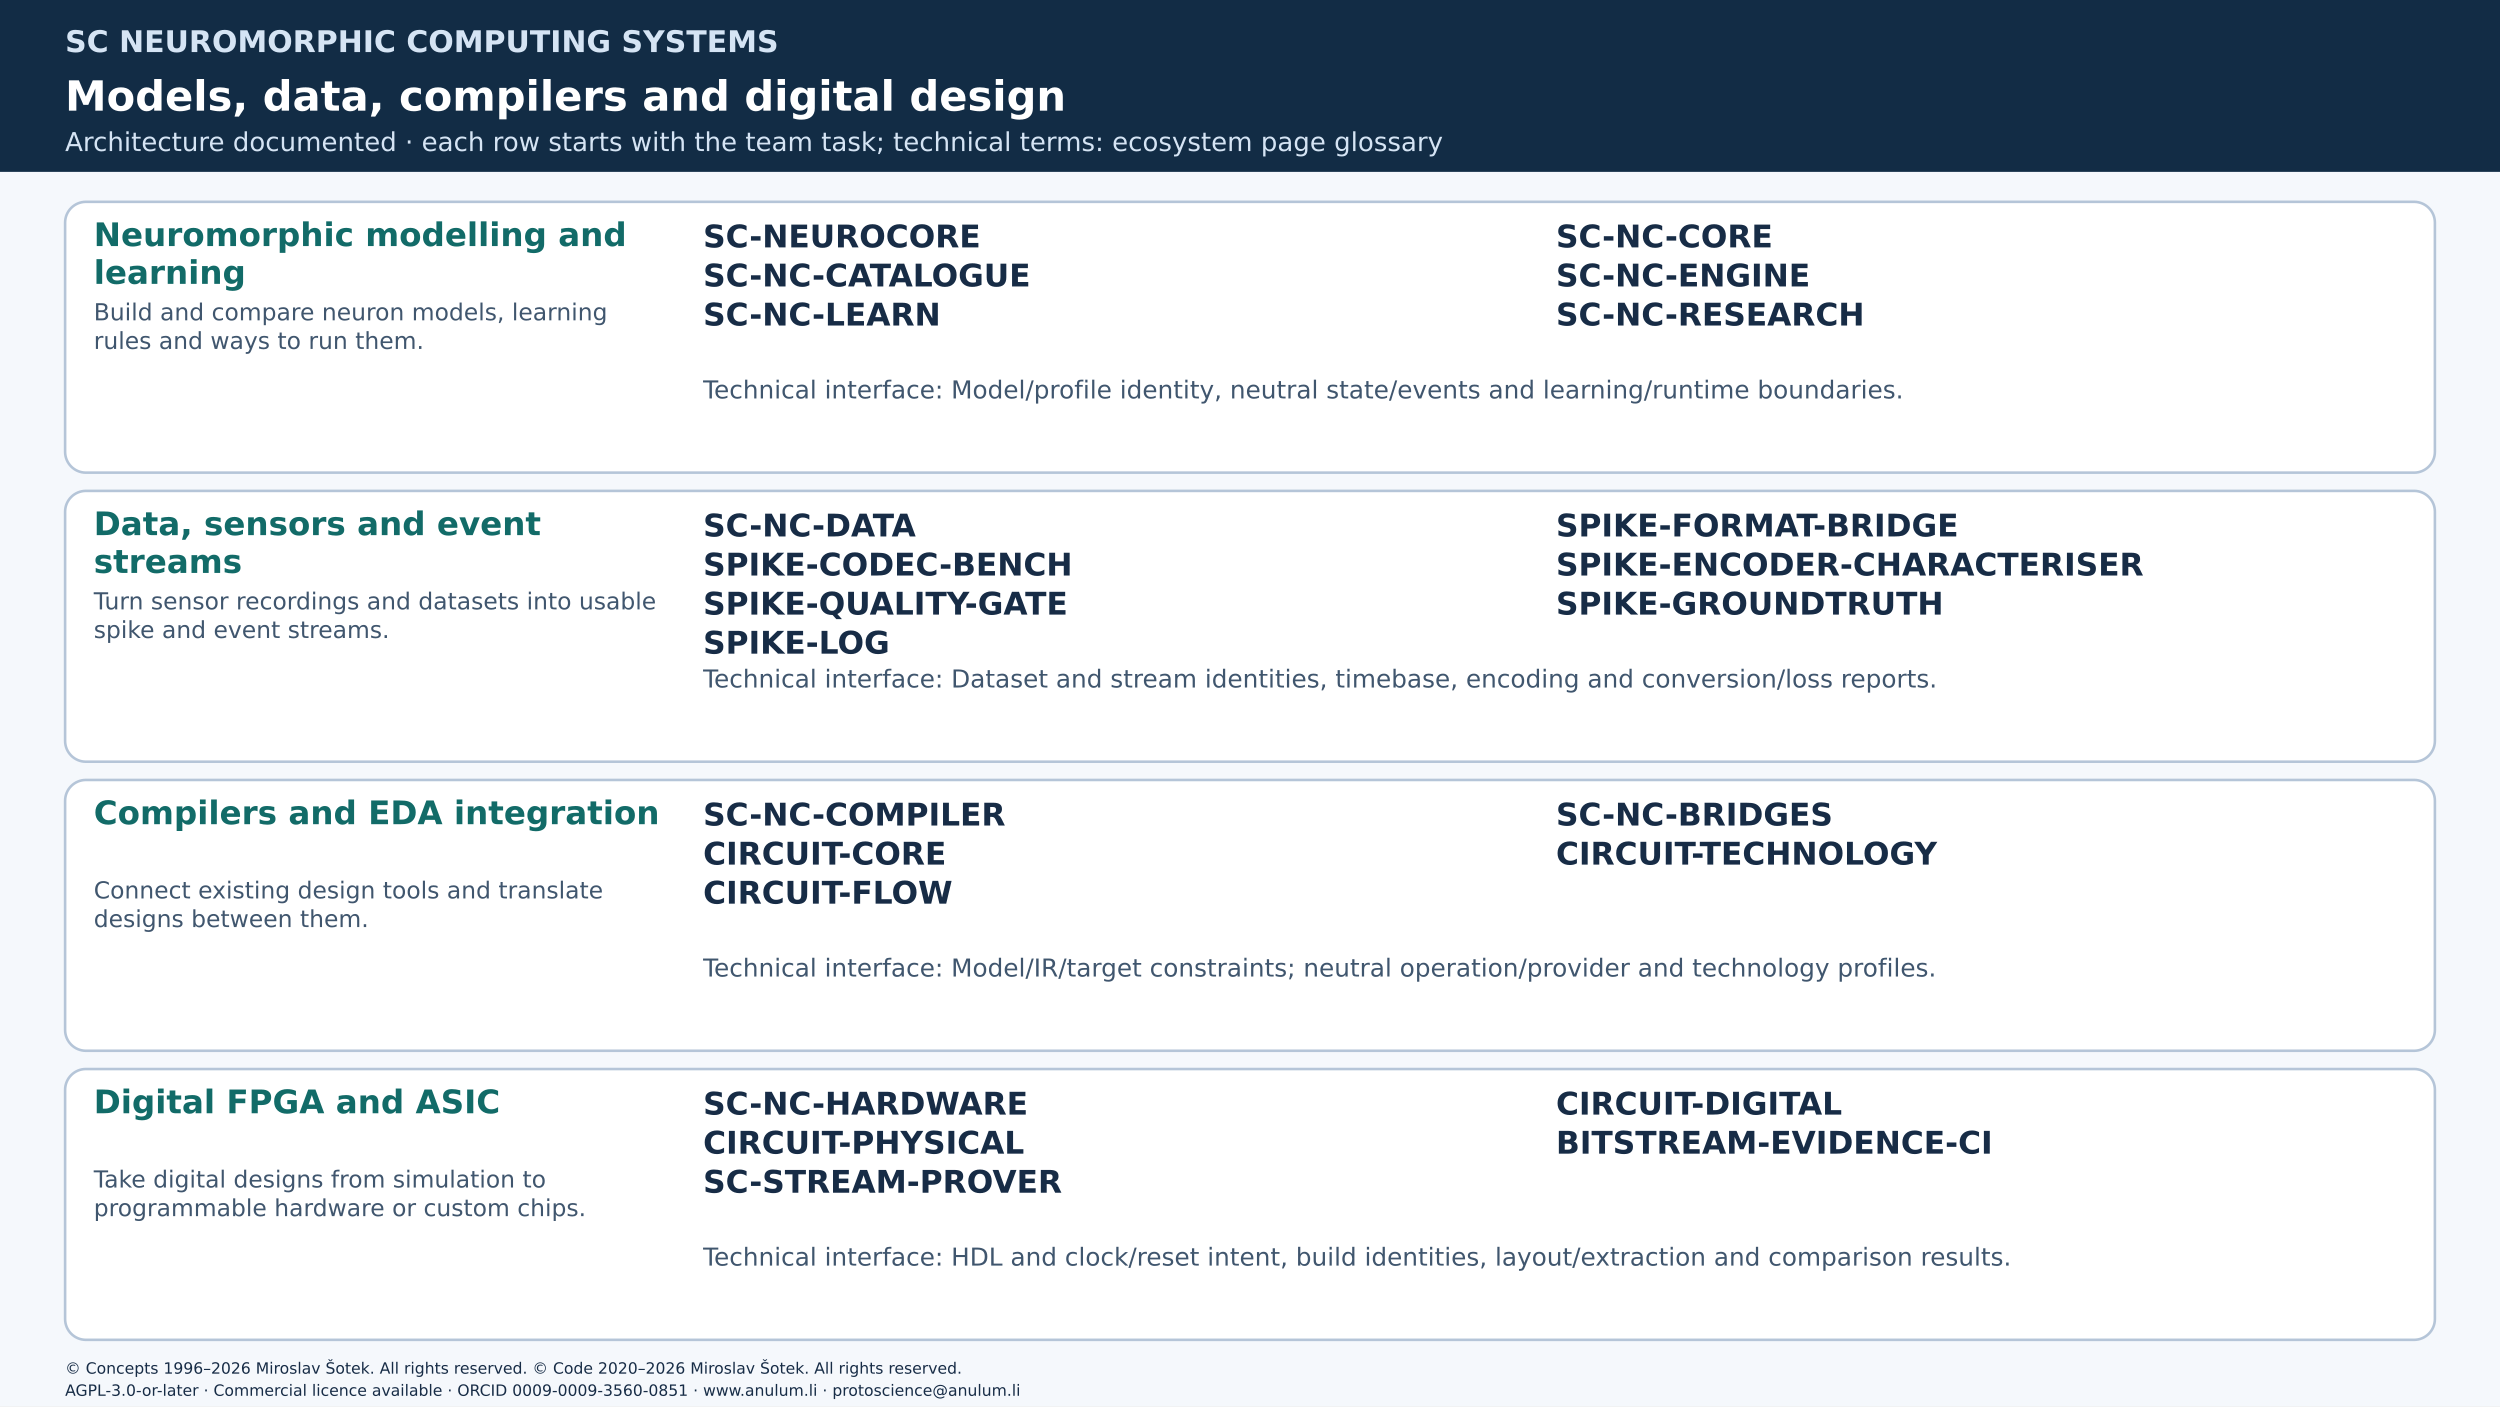
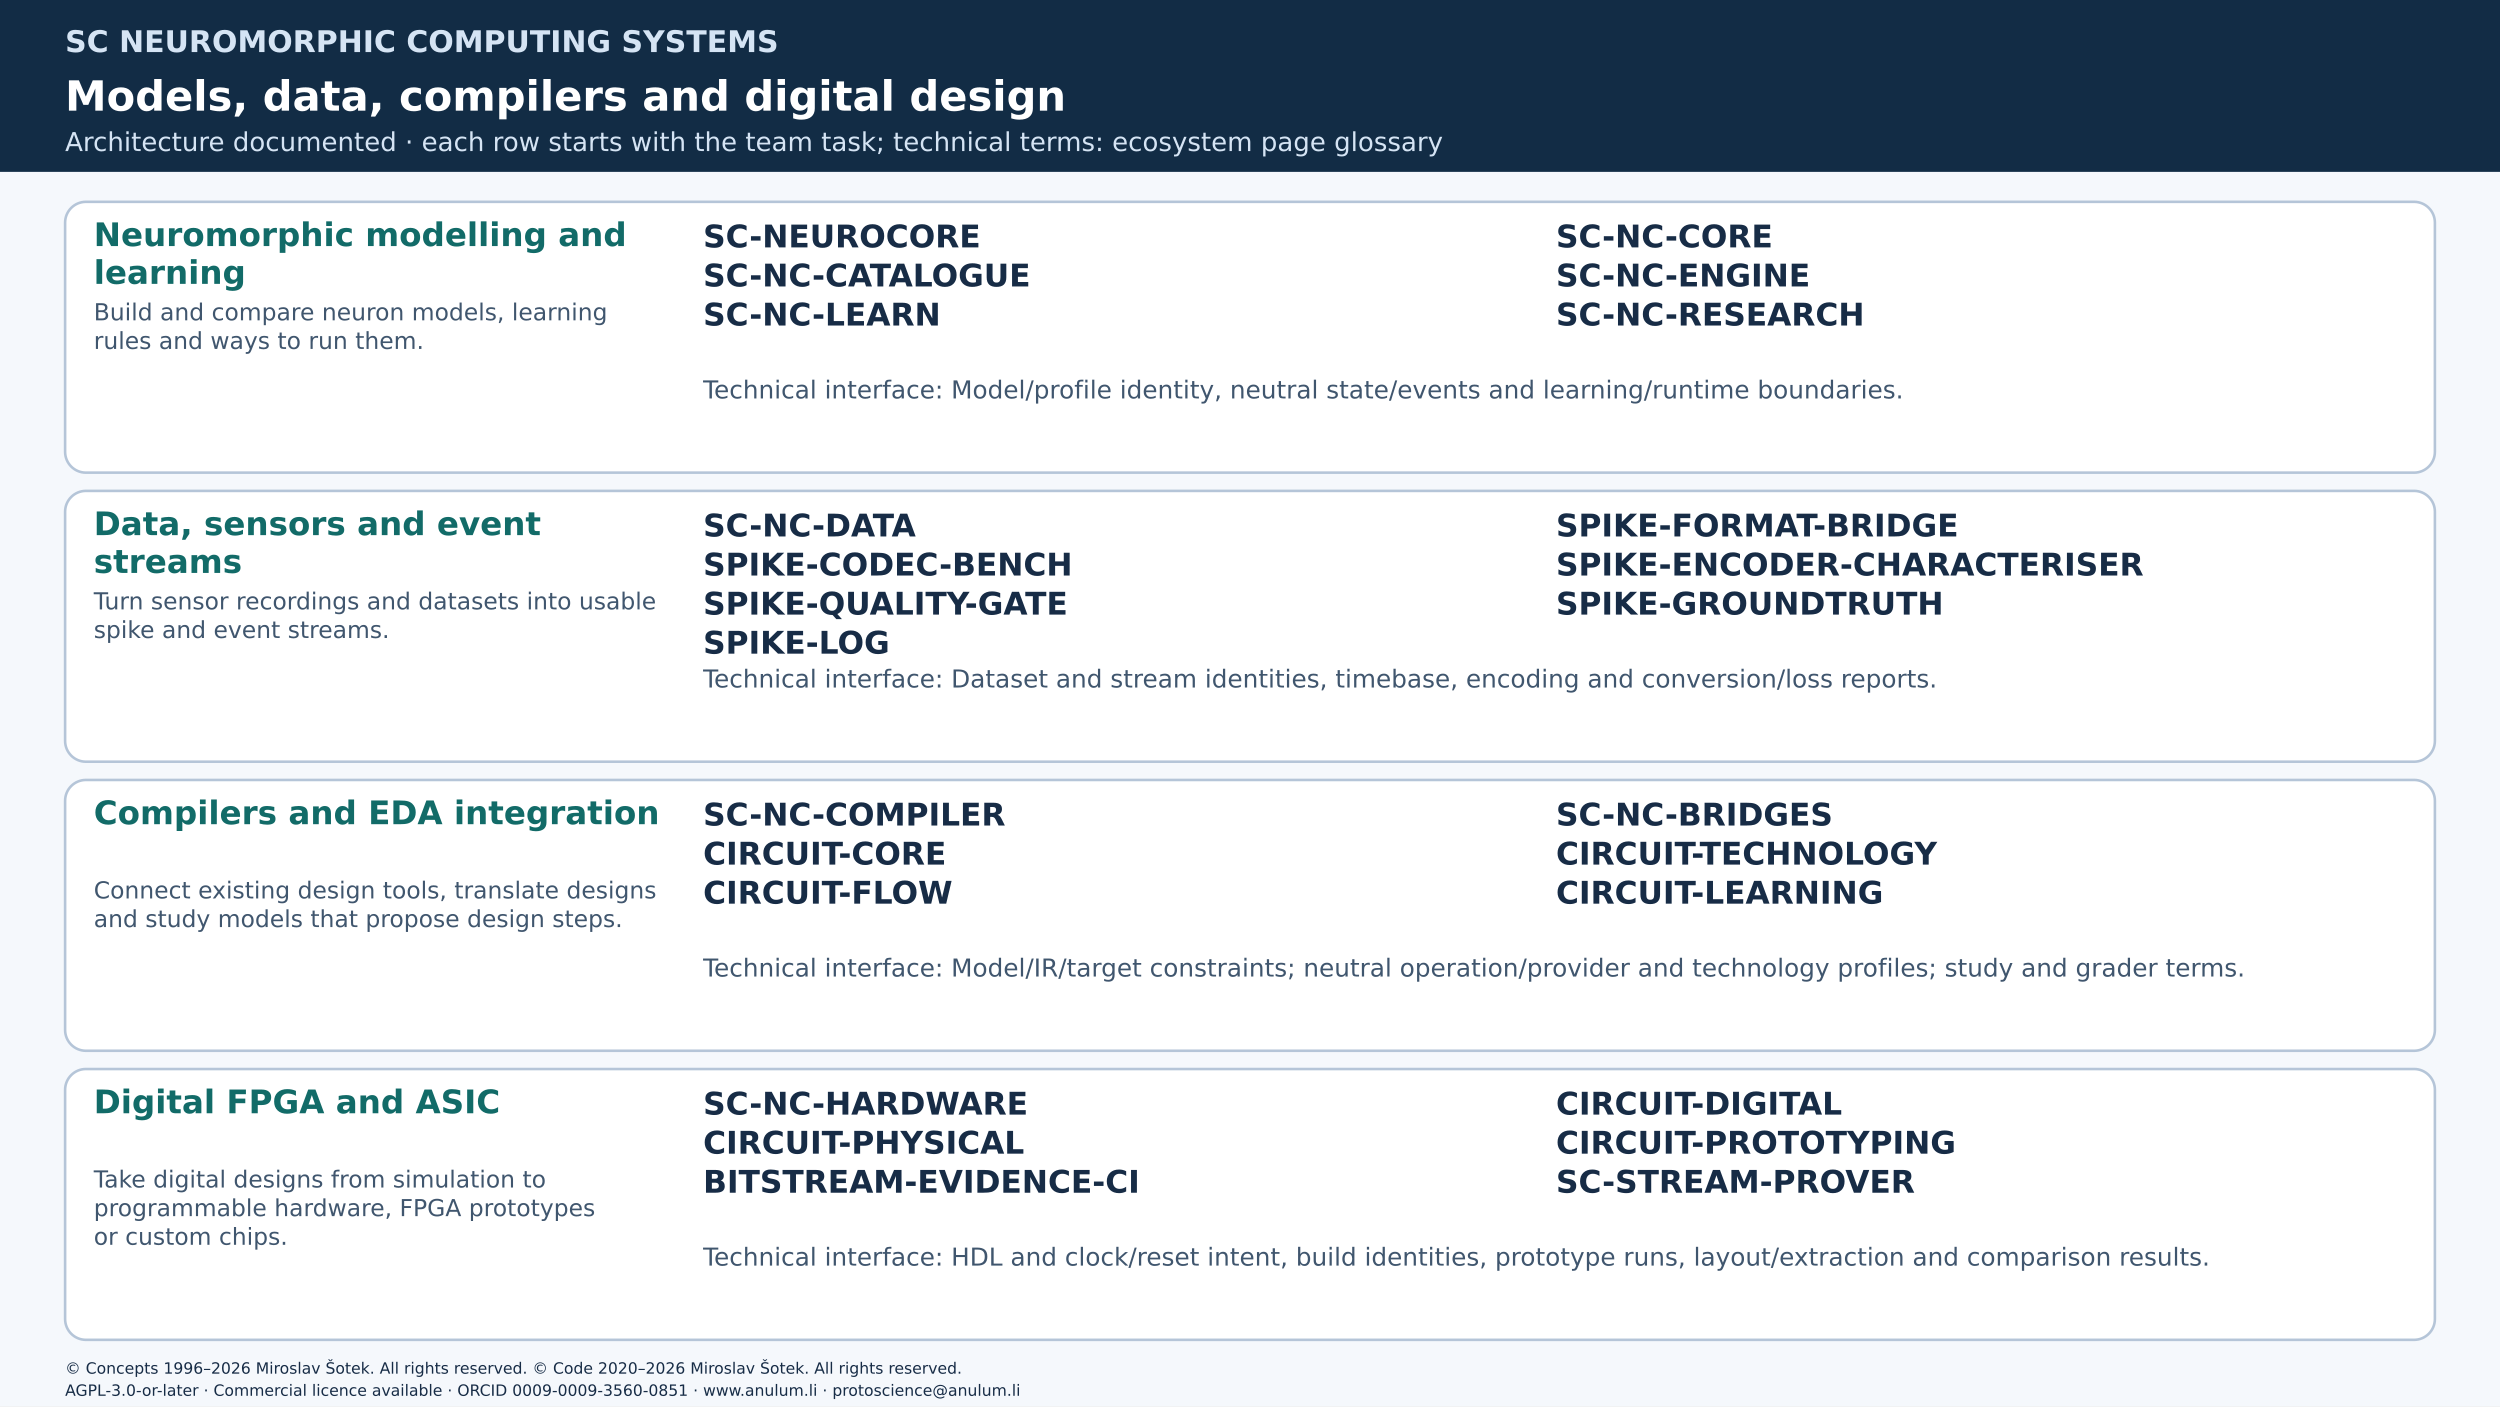
<svg xmlns="http://www.w3.org/2000/svg" width="1920" height="1080" viewBox="0 0 1920 1080" role="img" aria-labelledby="title desc" xml:lang="en">
  <style>text{font-family:DejaVu Sans,Arial,sans-serif}a{text-decoration:none}</style>
  <defs>
    <marker id="arrow" markerWidth="12" markerHeight="12" refX="9" refY="5" orient="auto">
      <path d="M0 0L9 5L0 10Z" fill="#40566e" />
    </marker>
  </defs>
  <rect x="0" y="0" width="1920" height="1080" rx="0" fill="#f5f8fc" stroke="none" stroke-width="2" />
  <rect x="0" y="0" width="1920" height="132" rx="0" fill="#122c45" stroke="none" stroke-width="2" />
  <text x="50" y="40" font-size="23" fill="#d5e4f4" font-weight="700">SC NEUROMORPHIC COMPUTING SYSTEMS</text>
  <text x="50" y="85" font-size="32" fill="#ffffff" font-weight="700">Models, data, compilers and digital design</text>
  <text x="50" y="116" font-size="20" fill="#d5e4f4" font-weight="400">Architecture documented · each row starts with the team task; technical terms: ecosystem page glossary</text>
  <rect x="50" y="155" width="1820" height="208" rx="16" fill="#ffffff" stroke="#b5c5d8" stroke-width="2" />
  <text x="72" y="189" font-size="25" fill="#126b68" font-weight="700">Neuromorphic modelling and</text>
  <text x="72" y="218" font-size="25" fill="#126b68" font-weight="700">learning</text>
  <text x="72" y="246" font-size="18" fill="#40566e" font-weight="400">Build and compare neuron models, learning</text>
  <text x="72" y="268" font-size="18" fill="#40566e" font-weight="400">rules and ways to run them.</text>
  <a href="https://github.com/anulum/sc-neurocore/blob/main/docs/ecosystem.md#sc-neurocore">
    <text x="540" y="190" font-size="24" fill="#172c46" font-weight="700">SC-NEUROCORE</text>
  </a>
  <a href="https://github.com/anulum/sc-neurocore/blob/main/docs/ecosystem.md#sc-nc-core">
    <text x="1195" y="190" font-size="24" fill="#172c46" font-weight="700">SC-NC-CORE</text>
  </a>
  <a href="https://github.com/anulum/sc-neurocore/blob/main/docs/ecosystem.md#sc-nc-catalogue">
    <text x="540" y="220" font-size="24" fill="#172c46" font-weight="700">SC-NC-CATALOGUE</text>
  </a>
  <a href="https://github.com/anulum/sc-neurocore/blob/main/docs/ecosystem.md#sc-nc-engine">
    <text x="1195" y="220" font-size="24" fill="#172c46" font-weight="700">SC-NC-ENGINE</text>
  </a>
  <a href="https://github.com/anulum/sc-neurocore/blob/main/docs/ecosystem.md#sc-nc-learn">
    <text x="540" y="250" font-size="24" fill="#172c46" font-weight="700">SC-NC-LEARN</text>
  </a>
  <a href="https://github.com/anulum/sc-neurocore/blob/main/docs/ecosystem.md#sc-nc-research">
    <text x="1195" y="250" font-size="24" fill="#172c46" font-weight="700">SC-NC-RESEARCH</text>
  </a>
  <text x="540" y="306" font-size="19" fill="#40566e" font-weight="400">Technical interface: Model/profile identity, neutral state/events and learning/runtime boundaries.</text>
  <rect x="50" y="377" width="1820" height="208" rx="16" fill="#ffffff" stroke="#b5c5d8" stroke-width="2" />
  <text x="72" y="411" font-size="25" fill="#126b68" font-weight="700">Data, sensors and event</text>
  <text x="72" y="440" font-size="25" fill="#126b68" font-weight="700">streams</text>
  <text x="72" y="468" font-size="18" fill="#40566e" font-weight="400">Turn sensor recordings and datasets into usable</text>
  <text x="72" y="490" font-size="18" fill="#40566e" font-weight="400">spike and event streams.</text>
  <a href="https://github.com/anulum/sc-neurocore/blob/main/docs/ecosystem.md#sc-nc-data">
    <text x="540" y="412" font-size="24" fill="#172c46" font-weight="700">SC-NC-DATA</text>
  </a>
  <a href="https://github.com/anulum/sc-neurocore/blob/main/docs/ecosystem.md#spike-format-bridge">
    <text x="1195" y="412" font-size="24" fill="#172c46" font-weight="700">SPIKE-FORMAT-BRIDGE</text>
  </a>
  <a href="https://github.com/anulum/sc-neurocore/blob/main/docs/ecosystem.md#spike-codec-bench">
    <text x="540" y="442" font-size="24" fill="#172c46" font-weight="700">SPIKE-CODEC-BENCH</text>
  </a>
  <a href="https://github.com/anulum/sc-neurocore/blob/main/docs/ecosystem.md#spike-encoder-characteriser">
    <text x="1195" y="442" font-size="24" fill="#172c46" font-weight="700">SPIKE-ENCODER-CHARACTERISER</text>
  </a>
  <a href="https://github.com/anulum/sc-neurocore/blob/main/docs/ecosystem.md#spike-quality-gate">
    <text x="540" y="472" font-size="24" fill="#172c46" font-weight="700">SPIKE-QUALITY-GATE</text>
  </a>
  <a href="https://github.com/anulum/sc-neurocore/blob/main/docs/ecosystem.md#spike-groundtruth">
    <text x="1195" y="472" font-size="24" fill="#172c46" font-weight="700">SPIKE-GROUNDTRUTH</text>
  </a>
  <a href="https://github.com/anulum/sc-neurocore/blob/main/docs/ecosystem.md#spike-log">
    <text x="540" y="502" font-size="24" fill="#172c46" font-weight="700">SPIKE-LOG</text>
  </a>
  <text x="540" y="528" font-size="19" fill="#40566e" font-weight="400">Technical interface: Dataset and stream identities, timebase, encoding and conversion/loss reports.</text>
  <rect x="50" y="599" width="1820" height="208" rx="16" fill="#ffffff" stroke="#b5c5d8" stroke-width="2" />
  <text x="72" y="633" font-size="25" fill="#126b68" font-weight="700">Compilers and EDA integration</text>
-   <text x="72" y="690" font-size="18" fill="#40566e" font-weight="400">Connect existing design tools and translate</text>
-   <text x="72" y="712" font-size="18" fill="#40566e" font-weight="400">designs between them.</text>
+   <text x="72" y="690" font-size="18" fill="#40566e" font-weight="400">Connect existing design tools, translate designs</text>
+   <text x="72" y="712" font-size="18" fill="#40566e" font-weight="400">and study models that propose design steps.</text>
  <a href="https://github.com/anulum/sc-neurocore/blob/main/docs/ecosystem.md#sc-nc-compiler">
    <text x="540" y="634" font-size="24" fill="#172c46" font-weight="700">SC-NC-COMPILER</text>
  </a>
  <a href="https://github.com/anulum/sc-neurocore/blob/main/docs/ecosystem.md#sc-nc-bridges">
    <text x="1195" y="634" font-size="24" fill="#172c46" font-weight="700">SC-NC-BRIDGES</text>
  </a>
  <a href="https://github.com/anulum/sc-neurocore/blob/main/docs/ecosystem.md#circuit-core">
    <text x="540" y="664" font-size="24" fill="#172c46" font-weight="700">CIRCUIT-CORE</text>
  </a>
  <a href="https://github.com/anulum/sc-neurocore/blob/main/docs/ecosystem.md#circuit-technology">
    <text x="1195" y="664" font-size="24" fill="#172c46" font-weight="700">CIRCUIT-TECHNOLOGY</text>
  </a>
  <a href="https://github.com/anulum/sc-neurocore/blob/main/docs/ecosystem.md#circuit-flow">
    <text x="540" y="694" font-size="24" fill="#172c46" font-weight="700">CIRCUIT-FLOW</text>
  </a>
-   <text x="540" y="750" font-size="19" fill="#40566e" font-weight="400">Technical interface: Model/IR/target constraints; neutral operation/provider and technology profiles.</text>
+   <a href="https://github.com/anulum/sc-neurocore/blob/main/docs/ecosystem.md#circuit-learning">
+     <text x="1195" y="694" font-size="24" fill="#172c46" font-weight="700">CIRCUIT-LEARNING</text>
+   </a>
+   <text x="540" y="750" font-size="19" fill="#40566e" font-weight="400">Technical interface: Model/IR/target constraints; neutral operation/provider and technology profiles; study and grader terms.</text>
  <rect x="50" y="821" width="1820" height="208" rx="16" fill="#ffffff" stroke="#b5c5d8" stroke-width="2" />
  <text x="72" y="855" font-size="25" fill="#126b68" font-weight="700">Digital FPGA and ASIC</text>
  <text x="72" y="912" font-size="18" fill="#40566e" font-weight="400">Take digital designs from simulation to</text>
-   <text x="72" y="934" font-size="18" fill="#40566e" font-weight="400">programmable hardware or custom chips.</text>
+   <text x="72" y="934" font-size="18" fill="#40566e" font-weight="400">programmable hardware, FPGA prototypes</text>
+   <text x="72" y="956" font-size="18" fill="#40566e" font-weight="400">or custom chips.</text>
  <a href="https://github.com/anulum/sc-neurocore/blob/main/docs/ecosystem.md#sc-nc-hardware">
    <text x="540" y="856" font-size="24" fill="#172c46" font-weight="700">SC-NC-HARDWARE</text>
  </a>
  <a href="https://github.com/anulum/sc-neurocore/blob/main/docs/ecosystem.md#circuit-digital">
    <text x="1195" y="856" font-size="24" fill="#172c46" font-weight="700">CIRCUIT-DIGITAL</text>
  </a>
  <a href="https://github.com/anulum/sc-neurocore/blob/main/docs/ecosystem.md#circuit-physical">
    <text x="540" y="886" font-size="24" fill="#172c46" font-weight="700">CIRCUIT-PHYSICAL</text>
  </a>
+   <a href="https://github.com/anulum/sc-neurocore/blob/main/docs/ecosystem.md#circuit-prototyping">
+     <text x="1195" y="886" font-size="24" fill="#172c46" font-weight="700">CIRCUIT-PROTOTYPING</text>
+   </a>
  <a href="https://github.com/anulum/sc-neurocore/blob/main/docs/ecosystem.md#bitstream-evidence-ci">
-     <text x="1195" y="886" font-size="24" fill="#172c46" font-weight="700">BITSTREAM-EVIDENCE-CI</text>
+     <text x="540" y="916" font-size="24" fill="#172c46" font-weight="700">BITSTREAM-EVIDENCE-CI</text>
  </a>
  <a href="https://github.com/anulum/sc-neurocore/blob/main/docs/ecosystem.md#sc-stream-prover">
-     <text x="540" y="916" font-size="24" fill="#172c46" font-weight="700">SC-STREAM-PROVER</text>
+     <text x="1195" y="916" font-size="24" fill="#172c46" font-weight="700">SC-STREAM-PROVER</text>
  </a>
-   <text x="540" y="972" font-size="19" fill="#40566e" font-weight="400">Technical interface: HDL and clock/reset intent, build identities, layout/extraction and comparison results.</text>
+   <text x="540" y="972" font-size="19" fill="#40566e" font-weight="400">Technical interface: HDL and clock/reset intent, build identities, prototype runs, layout/extraction and comparison results.</text>
  <text x="50" y="1055" font-size="12" fill="#172c46" font-weight="400">© Concepts 1996–2026 Miroslav Šotek. All rights reserved.  © Code 2020–2026 Miroslav Šotek. All rights reserved.</text>
  <text x="50" y="1072" font-size="12" fill="#172c46" font-weight="400">AGPL-3.0-or-later · Commercial licence available · ORCID 0009-0009-3560-0851 · www.anulum.li · protoscience@anulum.li</text>
</svg>
